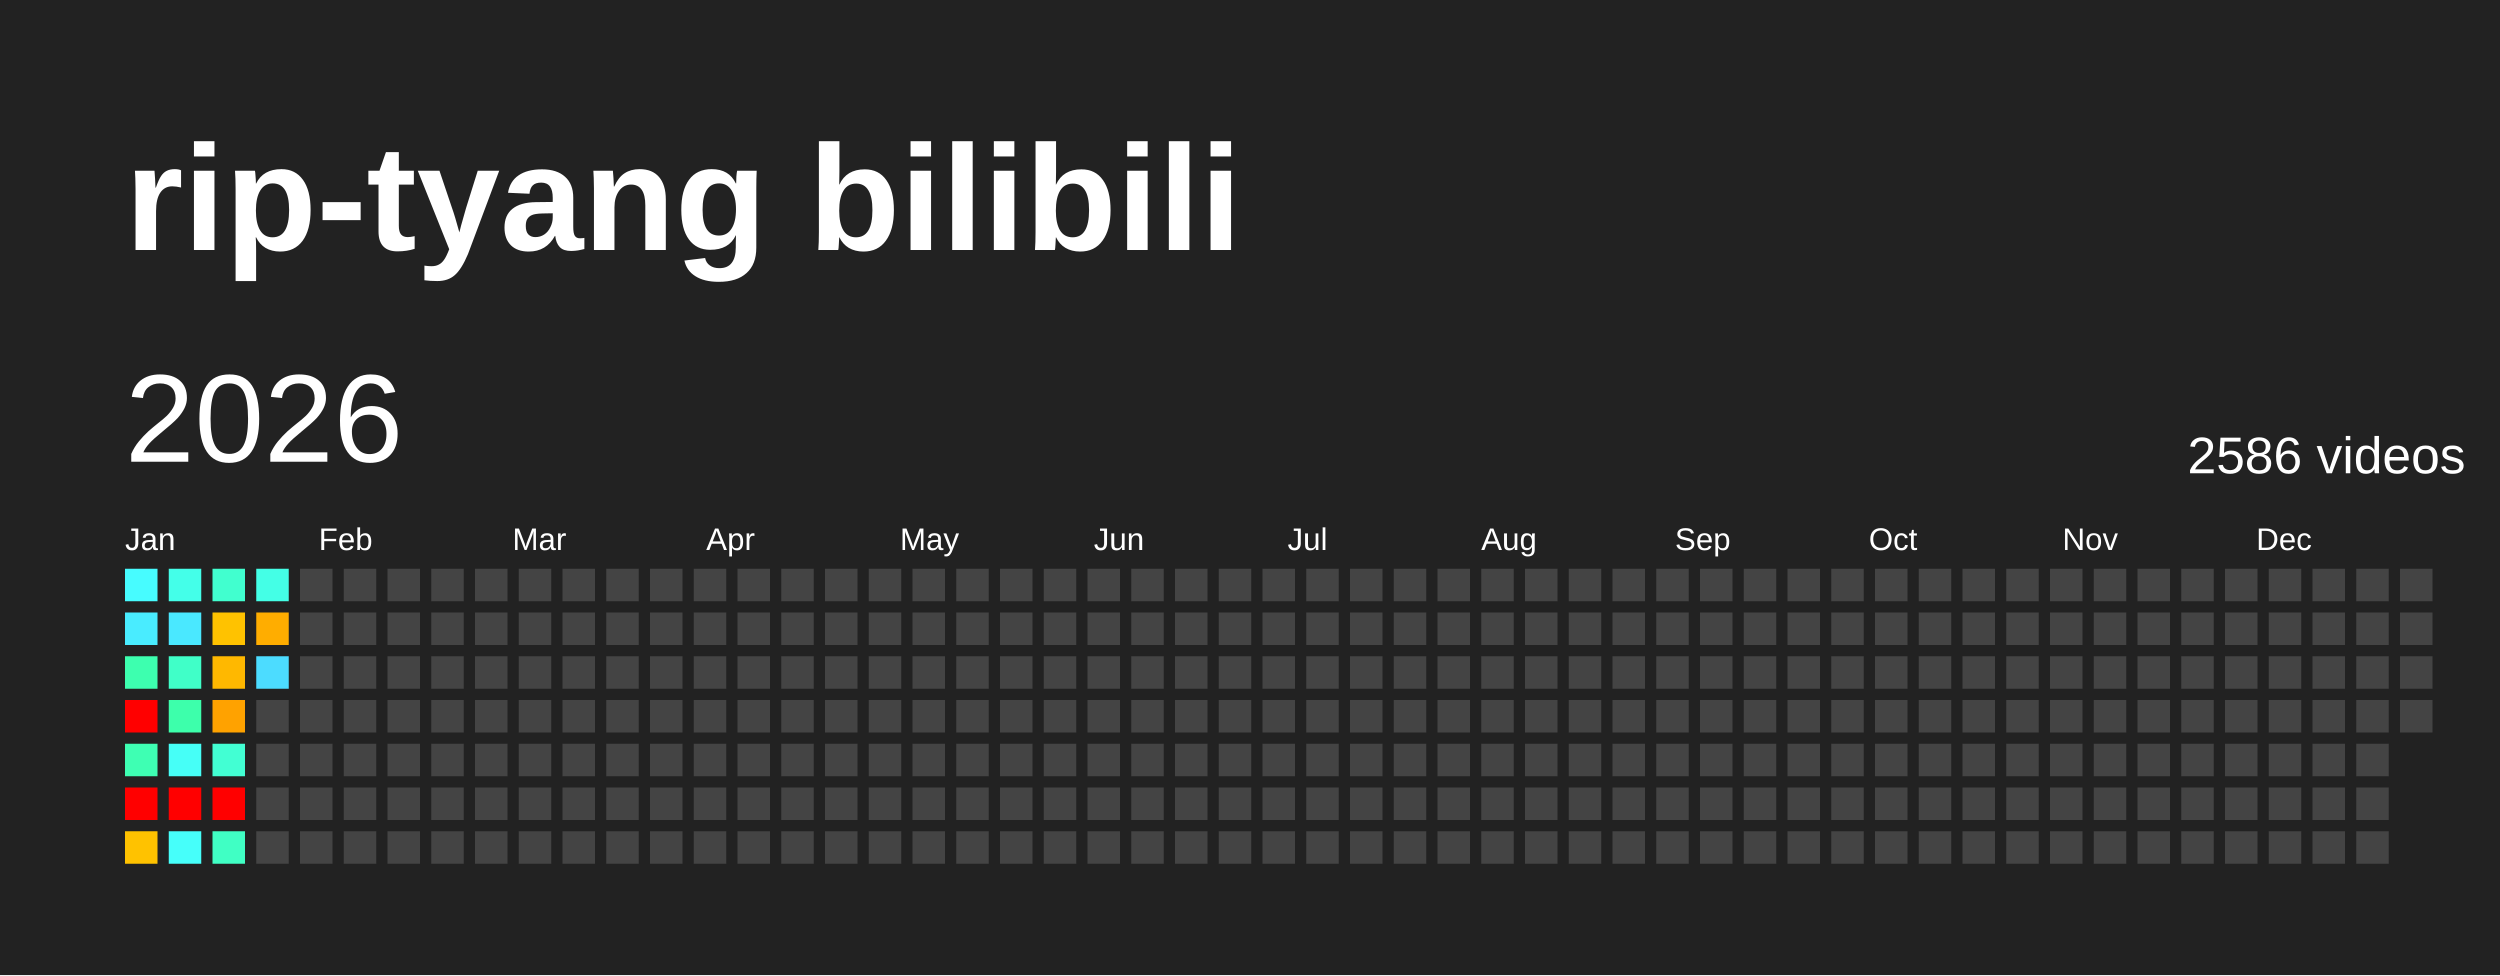
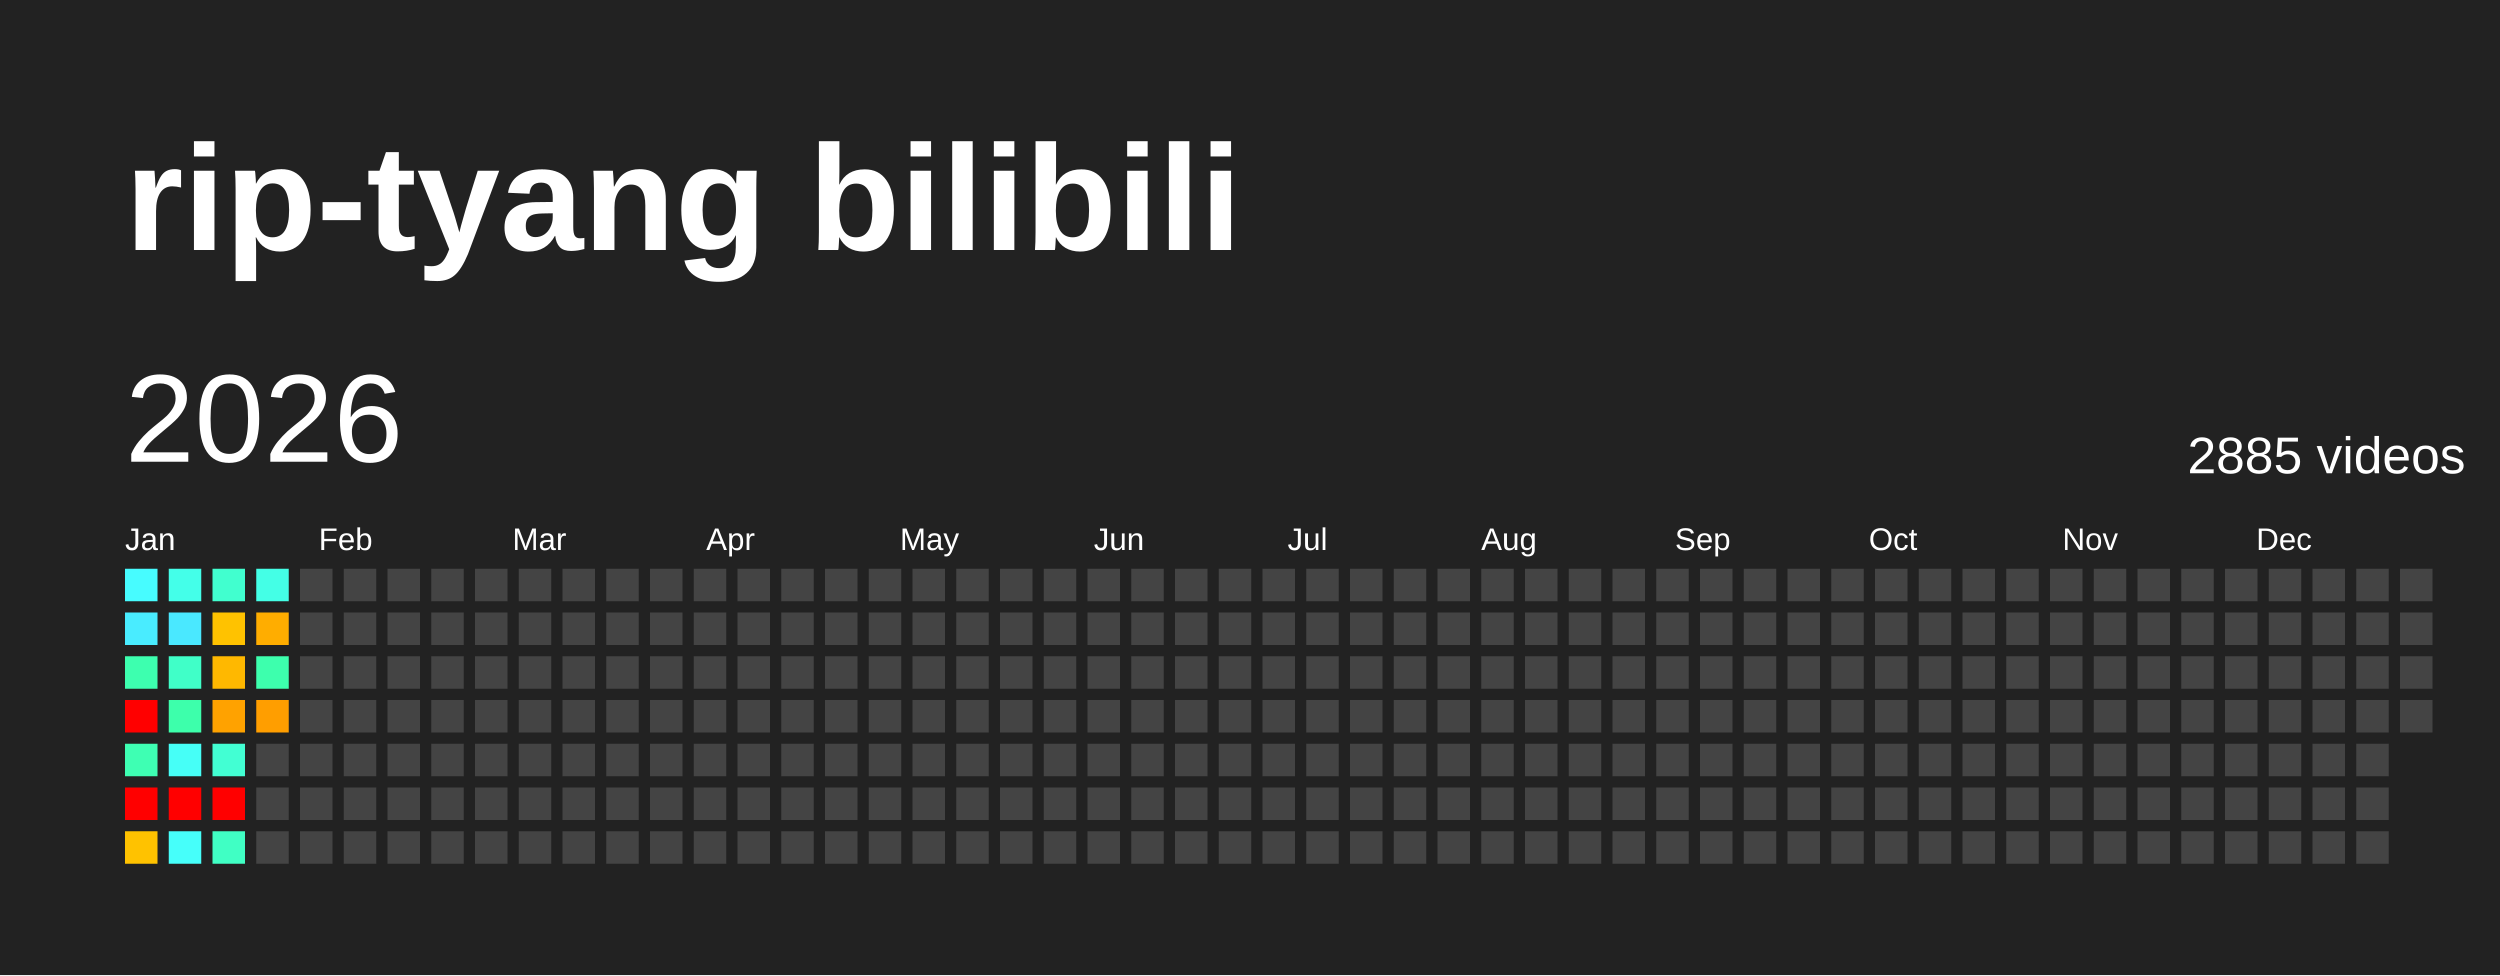
<svg xmlns="http://www.w3.org/2000/svg" baseProfile="full" height="78mm" version="1.1" viewBox="0,0,200,78" width="200mm">
  <defs />
  <rect fill="#222222" height="78" width="200" x="0" y="0" />
  <text fill="#FFFFFF" style="font-size:12px; font-family:Arial; font-weight:bold;" x="10" y="20">rip-tyang bilibili</text>
  <text dominant-baseline="hanging" fill="#FFFFFF" style="font-size:10.0px; font-family:Arial;" x="10" y="30">2026</text>
-   <text dominant-baseline="hanging" fill="#FFFFFF" style="font-size:4.125px; font-family:Arial;" x="175" y="35">2586 videos</text>
+   <text dominant-baseline="hanging" fill="#FFFFFF" style="font-size:4.125px; font-family:Arial;" x="175" y="35">2885 videos</text>
  <text fill="#FFFFFF" style="font-size:2.5px; font-family:Arial" x="10.0" y="44">Jan</text>
  <text fill="#FFFFFF" style="font-size:2.5px; font-family:Arial" x="25.5" y="44">Feb</text>
  <text fill="#FFFFFF" style="font-size:2.5px; font-family:Arial" x="41.0" y="44">Mar</text>
  <text fill="#FFFFFF" style="font-size:2.5px; font-family:Arial" x="56.5" y="44">Apr</text>
  <text fill="#FFFFFF" style="font-size:2.5px; font-family:Arial" x="72.0" y="44">May</text>
  <text fill="#FFFFFF" style="font-size:2.5px; font-family:Arial" x="87.5" y="44">Jun</text>
  <text fill="#FFFFFF" style="font-size:2.5px; font-family:Arial" x="103.0" y="44">Jul</text>
  <text fill="#FFFFFF" style="font-size:2.5px; font-family:Arial" x="118.5" y="44">Aug</text>
  <text fill="#FFFFFF" style="font-size:2.5px; font-family:Arial" x="134.0" y="44">Sep</text>
  <text fill="#FFFFFF" style="font-size:2.5px; font-family:Arial" x="149.5" y="44">Oct</text>
  <text fill="#FFFFFF" style="font-size:2.5px; font-family:Arial" x="165.0" y="44">Nov</text>
  <text fill="#FFFFFF" style="font-size:2.5px; font-family:Arial" x="180.5" y="44">Dec</text>
  <rect fill="#47fcff" height="2.6" width="2.6" x="10.0" y="45.5" />
  <rect fill="#49ecff" height="2.6" width="2.6" x="10.0" y="49.0" />
  <rect fill="#3dffaf" height="2.6" width="2.6" x="10.0" y="52.5" />
  <rect fill="red" height="2.6" width="2.6" x="10.0" y="56.0" />
  <rect fill="#3effb3" height="2.6" width="2.6" x="10.0" y="59.5" />
  <rect fill="red" height="2.6" width="2.6" x="10.0" y="63.0" />
  <rect fill="#ffc200" height="2.6" width="2.6" x="10.0" y="66.5" />
  <rect fill="#44ffe9" height="2.6" width="2.6" x="13.5" y="45.5" />
  <rect fill="#4ae8ff" height="2.6" width="2.6" x="13.5" y="49.0" />
  <rect fill="#40ffc8" height="2.6" width="2.6" x="13.5" y="52.5" />
  <rect fill="#3dffab" height="2.6" width="2.6" x="13.5" y="56.0" />
  <rect fill="#46fff7" height="2.6" width="2.6" x="13.5" y="59.5" />
  <rect fill="red" height="2.6" width="2.6" x="13.5" y="63.0" />
  <rect fill="#46fffa" height="2.6" width="2.6" x="13.5" y="66.5" />
  <rect fill="#41ffcf" height="2.6" width="2.6" x="17.0" y="45.5" />
  <rect fill="#ffc200" height="2.6" width="2.6" x="17.0" y="49.0" />
  <rect fill="#ffb800" height="2.6" width="2.6" x="17.0" y="52.5" />
  <rect fill="#ffa200" height="2.6" width="2.6" x="17.0" y="56.0" />
  <rect fill="#42ffd3" height="2.6" width="2.6" x="17.0" y="59.5" />
  <rect fill="red" height="2.6" width="2.6" x="17.0" y="63.0" />
  <rect fill="#40ffc4" height="2.6" width="2.6" x="17.0" y="66.5" />
  <rect fill="#44ffe6" height="2.6" width="2.6" x="20.5" y="45.5" />
  <rect fill="#ffad00" height="2.6" width="2.6" x="20.5" y="49.0" />
-   <rect fill="#4cdcff" height="2.6" width="2.6" x="20.5" y="52.5" />
-   <rect fill="#444444" height="2.6" width="2.6" x="20.5" y="56.0" />
+   <rect fill="#3dffad" height="2.6" width="2.6" x="20.5" y="52.5" />
+   <rect fill="#ff9e00" height="2.6" width="2.6" x="20.5" y="56.0" />
  <rect fill="#444444" height="2.6" width="2.6" x="20.5" y="59.5" />
  <rect fill="#444444" height="2.6" width="2.6" x="20.5" y="63.0" />
  <rect fill="#444444" height="2.6" width="2.6" x="20.5" y="66.5" />
  <rect fill="#444444" height="2.6" width="2.6" x="24.0" y="45.5" />
  <rect fill="#444444" height="2.6" width="2.6" x="24.0" y="49.0" />
  <rect fill="#444444" height="2.6" width="2.6" x="24.0" y="52.5" />
  <rect fill="#444444" height="2.6" width="2.6" x="24.0" y="56.0" />
  <rect fill="#444444" height="2.6" width="2.6" x="24.0" y="59.5" />
  <rect fill="#444444" height="2.6" width="2.6" x="24.0" y="63.0" />
  <rect fill="#444444" height="2.6" width="2.6" x="24.0" y="66.5" />
  <rect fill="#444444" height="2.6" width="2.6" x="27.5" y="45.5" />
  <rect fill="#444444" height="2.6" width="2.6" x="27.5" y="49.0" />
  <rect fill="#444444" height="2.6" width="2.6" x="27.5" y="52.5" />
  <rect fill="#444444" height="2.6" width="2.6" x="27.5" y="56.0" />
  <rect fill="#444444" height="2.6" width="2.6" x="27.5" y="59.5" />
  <rect fill="#444444" height="2.6" width="2.6" x="27.5" y="63.0" />
  <rect fill="#444444" height="2.6" width="2.6" x="27.5" y="66.5" />
  <rect fill="#444444" height="2.6" width="2.6" x="31.0" y="45.5" />
  <rect fill="#444444" height="2.6" width="2.6" x="31.0" y="49.0" />
  <rect fill="#444444" height="2.6" width="2.6" x="31.0" y="52.5" />
  <rect fill="#444444" height="2.6" width="2.6" x="31.0" y="56.0" />
  <rect fill="#444444" height="2.6" width="2.6" x="31.0" y="59.5" />
  <rect fill="#444444" height="2.6" width="2.6" x="31.0" y="63.0" />
  <rect fill="#444444" height="2.6" width="2.6" x="31.0" y="66.5" />
  <rect fill="#444444" height="2.6" width="2.6" x="34.5" y="45.5" />
  <rect fill="#444444" height="2.6" width="2.6" x="34.5" y="49.0" />
  <rect fill="#444444" height="2.6" width="2.6" x="34.5" y="52.5" />
  <rect fill="#444444" height="2.6" width="2.6" x="34.5" y="56.0" />
  <rect fill="#444444" height="2.6" width="2.6" x="34.5" y="59.5" />
  <rect fill="#444444" height="2.6" width="2.6" x="34.5" y="63.0" />
  <rect fill="#444444" height="2.6" width="2.6" x="34.5" y="66.5" />
  <rect fill="#444444" height="2.6" width="2.6" x="38.0" y="45.5" />
  <rect fill="#444444" height="2.6" width="2.6" x="38.0" y="49.0" />
  <rect fill="#444444" height="2.6" width="2.6" x="38.0" y="52.5" />
  <rect fill="#444444" height="2.6" width="2.6" x="38.0" y="56.0" />
  <rect fill="#444444" height="2.6" width="2.6" x="38.0" y="59.5" />
  <rect fill="#444444" height="2.6" width="2.6" x="38.0" y="63.0" />
  <rect fill="#444444" height="2.6" width="2.6" x="38.0" y="66.5" />
  <rect fill="#444444" height="2.6" width="2.6" x="41.5" y="45.5" />
  <rect fill="#444444" height="2.6" width="2.6" x="41.5" y="49.0" />
  <rect fill="#444444" height="2.6" width="2.6" x="41.5" y="52.5" />
  <rect fill="#444444" height="2.6" width="2.6" x="41.5" y="56.0" />
  <rect fill="#444444" height="2.6" width="2.6" x="41.5" y="59.5" />
  <rect fill="#444444" height="2.6" width="2.6" x="41.5" y="63.0" />
  <rect fill="#444444" height="2.6" width="2.6" x="41.5" y="66.5" />
  <rect fill="#444444" height="2.6" width="2.6" x="45.0" y="45.5" />
  <rect fill="#444444" height="2.6" width="2.6" x="45.0" y="49.0" />
  <rect fill="#444444" height="2.6" width="2.6" x="45.0" y="52.5" />
  <rect fill="#444444" height="2.6" width="2.6" x="45.0" y="56.0" />
  <rect fill="#444444" height="2.6" width="2.6" x="45.0" y="59.5" />
  <rect fill="#444444" height="2.6" width="2.6" x="45.0" y="63.0" />
  <rect fill="#444444" height="2.6" width="2.6" x="45.0" y="66.5" />
  <rect fill="#444444" height="2.6" width="2.6" x="48.5" y="45.5" />
  <rect fill="#444444" height="2.6" width="2.6" x="48.5" y="49.0" />
  <rect fill="#444444" height="2.6" width="2.6" x="48.5" y="52.5" />
  <rect fill="#444444" height="2.6" width="2.6" x="48.5" y="56.0" />
  <rect fill="#444444" height="2.6" width="2.6" x="48.5" y="59.5" />
  <rect fill="#444444" height="2.6" width="2.6" x="48.5" y="63.0" />
  <rect fill="#444444" height="2.6" width="2.6" x="48.5" y="66.5" />
  <rect fill="#444444" height="2.6" width="2.6" x="52.0" y="45.5" />
  <rect fill="#444444" height="2.6" width="2.6" x="52.0" y="49.0" />
  <rect fill="#444444" height="2.6" width="2.6" x="52.0" y="52.5" />
  <rect fill="#444444" height="2.6" width="2.6" x="52.0" y="56.0" />
  <rect fill="#444444" height="2.6" width="2.6" x="52.0" y="59.5" />
  <rect fill="#444444" height="2.6" width="2.6" x="52.0" y="63.0" />
  <rect fill="#444444" height="2.6" width="2.6" x="52.0" y="66.5" />
  <rect fill="#444444" height="2.6" width="2.6" x="55.5" y="45.5" />
  <rect fill="#444444" height="2.6" width="2.6" x="55.5" y="49.0" />
  <rect fill="#444444" height="2.6" width="2.6" x="55.5" y="52.5" />
  <rect fill="#444444" height="2.6" width="2.6" x="55.5" y="56.0" />
  <rect fill="#444444" height="2.6" width="2.6" x="55.5" y="59.5" />
  <rect fill="#444444" height="2.6" width="2.6" x="55.5" y="63.0" />
  <rect fill="#444444" height="2.6" width="2.6" x="55.5" y="66.5" />
  <rect fill="#444444" height="2.6" width="2.6" x="59.0" y="45.5" />
  <rect fill="#444444" height="2.6" width="2.6" x="59.0" y="49.0" />
  <rect fill="#444444" height="2.6" width="2.6" x="59.0" y="52.5" />
  <rect fill="#444444" height="2.6" width="2.6" x="59.0" y="56.0" />
  <rect fill="#444444" height="2.6" width="2.6" x="59.0" y="59.5" />
  <rect fill="#444444" height="2.6" width="2.6" x="59.0" y="63.0" />
  <rect fill="#444444" height="2.6" width="2.6" x="59.0" y="66.5" />
  <rect fill="#444444" height="2.6" width="2.6" x="62.5" y="45.5" />
  <rect fill="#444444" height="2.6" width="2.6" x="62.5" y="49.0" />
  <rect fill="#444444" height="2.6" width="2.6" x="62.5" y="52.5" />
  <rect fill="#444444" height="2.6" width="2.6" x="62.5" y="56.0" />
  <rect fill="#444444" height="2.6" width="2.6" x="62.5" y="59.5" />
  <rect fill="#444444" height="2.6" width="2.6" x="62.5" y="63.0" />
  <rect fill="#444444" height="2.6" width="2.6" x="62.5" y="66.5" />
  <rect fill="#444444" height="2.6" width="2.6" x="66.0" y="45.5" />
  <rect fill="#444444" height="2.6" width="2.6" x="66.0" y="49.0" />
  <rect fill="#444444" height="2.6" width="2.6" x="66.0" y="52.5" />
  <rect fill="#444444" height="2.6" width="2.6" x="66.0" y="56.0" />
  <rect fill="#444444" height="2.6" width="2.6" x="66.0" y="59.5" />
  <rect fill="#444444" height="2.6" width="2.6" x="66.0" y="63.0" />
  <rect fill="#444444" height="2.6" width="2.6" x="66.0" y="66.5" />
  <rect fill="#444444" height="2.6" width="2.6" x="69.5" y="45.5" />
  <rect fill="#444444" height="2.6" width="2.6" x="69.5" y="49.0" />
  <rect fill="#444444" height="2.6" width="2.6" x="69.5" y="52.5" />
  <rect fill="#444444" height="2.6" width="2.6" x="69.5" y="56.0" />
  <rect fill="#444444" height="2.6" width="2.6" x="69.5" y="59.5" />
  <rect fill="#444444" height="2.6" width="2.6" x="69.5" y="63.0" />
  <rect fill="#444444" height="2.6" width="2.6" x="69.5" y="66.5" />
  <rect fill="#444444" height="2.6" width="2.6" x="73.0" y="45.5" />
  <rect fill="#444444" height="2.6" width="2.6" x="73.0" y="49.0" />
  <rect fill="#444444" height="2.6" width="2.6" x="73.0" y="52.5" />
  <rect fill="#444444" height="2.6" width="2.6" x="73.0" y="56.0" />
  <rect fill="#444444" height="2.6" width="2.6" x="73.0" y="59.5" />
  <rect fill="#444444" height="2.6" width="2.6" x="73.0" y="63.0" />
  <rect fill="#444444" height="2.6" width="2.6" x="73.0" y="66.5" />
  <rect fill="#444444" height="2.6" width="2.6" x="76.5" y="45.5" />
  <rect fill="#444444" height="2.6" width="2.6" x="76.5" y="49.0" />
  <rect fill="#444444" height="2.6" width="2.6" x="76.5" y="52.5" />
  <rect fill="#444444" height="2.6" width="2.6" x="76.5" y="56.0" />
  <rect fill="#444444" height="2.6" width="2.6" x="76.5" y="59.5" />
  <rect fill="#444444" height="2.6" width="2.6" x="76.5" y="63.0" />
  <rect fill="#444444" height="2.6" width="2.6" x="76.5" y="66.5" />
  <rect fill="#444444" height="2.6" width="2.6" x="80.0" y="45.5" />
  <rect fill="#444444" height="2.6" width="2.6" x="80.0" y="49.0" />
  <rect fill="#444444" height="2.6" width="2.6" x="80.0" y="52.5" />
  <rect fill="#444444" height="2.6" width="2.6" x="80.0" y="56.0" />
  <rect fill="#444444" height="2.6" width="2.6" x="80.0" y="59.5" />
  <rect fill="#444444" height="2.6" width="2.6" x="80.0" y="63.0" />
  <rect fill="#444444" height="2.6" width="2.6" x="80.0" y="66.5" />
  <rect fill="#444444" height="2.6" width="2.6" x="83.5" y="45.5" />
  <rect fill="#444444" height="2.6" width="2.6" x="83.5" y="49.0" />
  <rect fill="#444444" height="2.6" width="2.6" x="83.5" y="52.5" />
  <rect fill="#444444" height="2.6" width="2.6" x="83.5" y="56.0" />
  <rect fill="#444444" height="2.6" width="2.6" x="83.5" y="59.5" />
  <rect fill="#444444" height="2.6" width="2.6" x="83.5" y="63.0" />
  <rect fill="#444444" height="2.6" width="2.6" x="83.5" y="66.5" />
  <rect fill="#444444" height="2.6" width="2.6" x="87.0" y="45.5" />
  <rect fill="#444444" height="2.6" width="2.6" x="87.0" y="49.0" />
  <rect fill="#444444" height="2.6" width="2.6" x="87.0" y="52.5" />
  <rect fill="#444444" height="2.6" width="2.6" x="87.0" y="56.0" />
  <rect fill="#444444" height="2.6" width="2.6" x="87.0" y="59.5" />
  <rect fill="#444444" height="2.6" width="2.6" x="87.0" y="63.0" />
  <rect fill="#444444" height="2.6" width="2.6" x="87.0" y="66.5" />
  <rect fill="#444444" height="2.6" width="2.6" x="90.5" y="45.5" />
  <rect fill="#444444" height="2.6" width="2.6" x="90.5" y="49.0" />
  <rect fill="#444444" height="2.6" width="2.6" x="90.5" y="52.5" />
  <rect fill="#444444" height="2.6" width="2.6" x="90.5" y="56.0" />
  <rect fill="#444444" height="2.6" width="2.6" x="90.5" y="59.5" />
  <rect fill="#444444" height="2.6" width="2.6" x="90.5" y="63.0" />
  <rect fill="#444444" height="2.6" width="2.6" x="90.5" y="66.5" />
  <rect fill="#444444" height="2.6" width="2.6" x="94.0" y="45.5" />
  <rect fill="#444444" height="2.6" width="2.6" x="94.0" y="49.0" />
  <rect fill="#444444" height="2.6" width="2.6" x="94.0" y="52.5" />
  <rect fill="#444444" height="2.6" width="2.6" x="94.0" y="56.0" />
  <rect fill="#444444" height="2.6" width="2.6" x="94.0" y="59.5" />
  <rect fill="#444444" height="2.6" width="2.6" x="94.0" y="63.0" />
  <rect fill="#444444" height="2.6" width="2.6" x="94.0" y="66.5" />
  <rect fill="#444444" height="2.6" width="2.6" x="97.5" y="45.5" />
  <rect fill="#444444" height="2.6" width="2.6" x="97.5" y="49.0" />
  <rect fill="#444444" height="2.6" width="2.6" x="97.5" y="52.5" />
  <rect fill="#444444" height="2.6" width="2.6" x="97.5" y="56.0" />
  <rect fill="#444444" height="2.6" width="2.6" x="97.5" y="59.5" />
  <rect fill="#444444" height="2.6" width="2.6" x="97.5" y="63.0" />
  <rect fill="#444444" height="2.6" width="2.6" x="97.5" y="66.5" />
  <rect fill="#444444" height="2.6" width="2.6" x="101.0" y="45.5" />
  <rect fill="#444444" height="2.6" width="2.6" x="101.0" y="49.0" />
  <rect fill="#444444" height="2.6" width="2.6" x="101.0" y="52.5" />
  <rect fill="#444444" height="2.6" width="2.6" x="101.0" y="56.0" />
  <rect fill="#444444" height="2.6" width="2.6" x="101.0" y="59.5" />
  <rect fill="#444444" height="2.6" width="2.6" x="101.0" y="63.0" />
  <rect fill="#444444" height="2.6" width="2.6" x="101.0" y="66.5" />
  <rect fill="#444444" height="2.6" width="2.6" x="104.5" y="45.5" />
  <rect fill="#444444" height="2.6" width="2.6" x="104.5" y="49.0" />
  <rect fill="#444444" height="2.6" width="2.6" x="104.5" y="52.5" />
  <rect fill="#444444" height="2.6" width="2.6" x="104.5" y="56.0" />
  <rect fill="#444444" height="2.6" width="2.6" x="104.5" y="59.5" />
  <rect fill="#444444" height="2.6" width="2.6" x="104.5" y="63.0" />
  <rect fill="#444444" height="2.6" width="2.6" x="104.5" y="66.5" />
  <rect fill="#444444" height="2.6" width="2.6" x="108.0" y="45.5" />
  <rect fill="#444444" height="2.6" width="2.6" x="108.0" y="49.0" />
  <rect fill="#444444" height="2.6" width="2.6" x="108.0" y="52.5" />
  <rect fill="#444444" height="2.6" width="2.6" x="108.0" y="56.0" />
  <rect fill="#444444" height="2.6" width="2.6" x="108.0" y="59.5" />
  <rect fill="#444444" height="2.6" width="2.6" x="108.0" y="63.0" />
  <rect fill="#444444" height="2.6" width="2.6" x="108.0" y="66.5" />
  <rect fill="#444444" height="2.6" width="2.6" x="111.5" y="45.5" />
  <rect fill="#444444" height="2.6" width="2.6" x="111.5" y="49.0" />
  <rect fill="#444444" height="2.6" width="2.6" x="111.5" y="52.5" />
  <rect fill="#444444" height="2.6" width="2.6" x="111.5" y="56.0" />
  <rect fill="#444444" height="2.6" width="2.6" x="111.5" y="59.5" />
  <rect fill="#444444" height="2.6" width="2.6" x="111.5" y="63.0" />
  <rect fill="#444444" height="2.6" width="2.6" x="111.5" y="66.5" />
  <rect fill="#444444" height="2.6" width="2.6" x="115.0" y="45.5" />
  <rect fill="#444444" height="2.6" width="2.6" x="115.0" y="49.0" />
  <rect fill="#444444" height="2.6" width="2.6" x="115.0" y="52.5" />
  <rect fill="#444444" height="2.6" width="2.6" x="115.0" y="56.0" />
  <rect fill="#444444" height="2.6" width="2.6" x="115.0" y="59.5" />
  <rect fill="#444444" height="2.6" width="2.6" x="115.0" y="63.0" />
  <rect fill="#444444" height="2.6" width="2.6" x="115.0" y="66.5" />
  <rect fill="#444444" height="2.6" width="2.6" x="118.5" y="45.5" />
  <rect fill="#444444" height="2.6" width="2.6" x="118.5" y="49.0" />
  <rect fill="#444444" height="2.6" width="2.6" x="118.5" y="52.5" />
  <rect fill="#444444" height="2.6" width="2.6" x="118.5" y="56.0" />
  <rect fill="#444444" height="2.6" width="2.6" x="118.5" y="59.5" />
  <rect fill="#444444" height="2.6" width="2.6" x="118.5" y="63.0" />
  <rect fill="#444444" height="2.6" width="2.6" x="118.5" y="66.5" />
  <rect fill="#444444" height="2.6" width="2.6" x="122.0" y="45.5" />
  <rect fill="#444444" height="2.6" width="2.6" x="122.0" y="49.0" />
  <rect fill="#444444" height="2.6" width="2.6" x="122.0" y="52.5" />
  <rect fill="#444444" height="2.6" width="2.6" x="122.0" y="56.0" />
  <rect fill="#444444" height="2.6" width="2.6" x="122.0" y="59.5" />
  <rect fill="#444444" height="2.6" width="2.6" x="122.0" y="63.0" />
  <rect fill="#444444" height="2.6" width="2.6" x="122.0" y="66.5" />
  <rect fill="#444444" height="2.6" width="2.6" x="125.5" y="45.5" />
  <rect fill="#444444" height="2.6" width="2.6" x="125.5" y="49.0" />
  <rect fill="#444444" height="2.6" width="2.6" x="125.5" y="52.5" />
  <rect fill="#444444" height="2.6" width="2.6" x="125.5" y="56.0" />
  <rect fill="#444444" height="2.6" width="2.6" x="125.5" y="59.5" />
  <rect fill="#444444" height="2.6" width="2.6" x="125.5" y="63.0" />
  <rect fill="#444444" height="2.6" width="2.6" x="125.5" y="66.5" />
  <rect fill="#444444" height="2.6" width="2.6" x="129.0" y="45.5" />
  <rect fill="#444444" height="2.6" width="2.6" x="129.0" y="49.0" />
  <rect fill="#444444" height="2.6" width="2.6" x="129.0" y="52.5" />
  <rect fill="#444444" height="2.6" width="2.6" x="129.0" y="56.0" />
  <rect fill="#444444" height="2.6" width="2.6" x="129.0" y="59.5" />
  <rect fill="#444444" height="2.6" width="2.6" x="129.0" y="63.0" />
  <rect fill="#444444" height="2.6" width="2.6" x="129.0" y="66.5" />
  <rect fill="#444444" height="2.6" width="2.6" x="132.5" y="45.5" />
  <rect fill="#444444" height="2.6" width="2.6" x="132.5" y="49.0" />
  <rect fill="#444444" height="2.6" width="2.6" x="132.5" y="52.5" />
  <rect fill="#444444" height="2.6" width="2.6" x="132.5" y="56.0" />
  <rect fill="#444444" height="2.6" width="2.6" x="132.5" y="59.5" />
  <rect fill="#444444" height="2.6" width="2.6" x="132.5" y="63.0" />
  <rect fill="#444444" height="2.6" width="2.6" x="132.5" y="66.5" />
  <rect fill="#444444" height="2.6" width="2.6" x="136.0" y="45.5" />
  <rect fill="#444444" height="2.6" width="2.6" x="136.0" y="49.0" />
  <rect fill="#444444" height="2.6" width="2.6" x="136.0" y="52.5" />
  <rect fill="#444444" height="2.6" width="2.6" x="136.0" y="56.0" />
  <rect fill="#444444" height="2.6" width="2.6" x="136.0" y="59.5" />
  <rect fill="#444444" height="2.6" width="2.6" x="136.0" y="63.0" />
  <rect fill="#444444" height="2.6" width="2.6" x="136.0" y="66.5" />
  <rect fill="#444444" height="2.6" width="2.6" x="139.5" y="45.5" />
  <rect fill="#444444" height="2.6" width="2.6" x="139.5" y="49.0" />
  <rect fill="#444444" height="2.6" width="2.6" x="139.5" y="52.5" />
  <rect fill="#444444" height="2.6" width="2.6" x="139.5" y="56.0" />
  <rect fill="#444444" height="2.6" width="2.6" x="139.5" y="59.5" />
  <rect fill="#444444" height="2.6" width="2.6" x="139.5" y="63.0" />
  <rect fill="#444444" height="2.6" width="2.6" x="139.5" y="66.5" />
  <rect fill="#444444" height="2.6" width="2.6" x="143.0" y="45.5" />
  <rect fill="#444444" height="2.6" width="2.6" x="143.0" y="49.0" />
  <rect fill="#444444" height="2.6" width="2.6" x="143.0" y="52.5" />
  <rect fill="#444444" height="2.6" width="2.6" x="143.0" y="56.0" />
  <rect fill="#444444" height="2.6" width="2.6" x="143.0" y="59.5" />
  <rect fill="#444444" height="2.6" width="2.6" x="143.0" y="63.0" />
  <rect fill="#444444" height="2.6" width="2.6" x="143.0" y="66.5" />
  <rect fill="#444444" height="2.6" width="2.6" x="146.5" y="45.5" />
  <rect fill="#444444" height="2.6" width="2.6" x="146.5" y="49.0" />
  <rect fill="#444444" height="2.6" width="2.6" x="146.5" y="52.5" />
  <rect fill="#444444" height="2.6" width="2.6" x="146.5" y="56.0" />
  <rect fill="#444444" height="2.6" width="2.6" x="146.5" y="59.5" />
  <rect fill="#444444" height="2.6" width="2.6" x="146.5" y="63.0" />
  <rect fill="#444444" height="2.6" width="2.6" x="146.5" y="66.5" />
  <rect fill="#444444" height="2.6" width="2.6" x="150.0" y="45.5" />
  <rect fill="#444444" height="2.6" width="2.6" x="150.0" y="49.0" />
  <rect fill="#444444" height="2.6" width="2.6" x="150.0" y="52.5" />
  <rect fill="#444444" height="2.6" width="2.6" x="150.0" y="56.0" />
  <rect fill="#444444" height="2.6" width="2.6" x="150.0" y="59.5" />
  <rect fill="#444444" height="2.6" width="2.6" x="150.0" y="63.0" />
  <rect fill="#444444" height="2.6" width="2.6" x="150.0" y="66.5" />
  <rect fill="#444444" height="2.6" width="2.6" x="153.5" y="45.5" />
  <rect fill="#444444" height="2.6" width="2.6" x="153.5" y="49.0" />
  <rect fill="#444444" height="2.6" width="2.6" x="153.5" y="52.5" />
  <rect fill="#444444" height="2.6" width="2.6" x="153.5" y="56.0" />
  <rect fill="#444444" height="2.6" width="2.6" x="153.5" y="59.5" />
  <rect fill="#444444" height="2.6" width="2.6" x="153.5" y="63.0" />
  <rect fill="#444444" height="2.6" width="2.6" x="153.5" y="66.5" />
  <rect fill="#444444" height="2.6" width="2.6" x="157.0" y="45.5" />
  <rect fill="#444444" height="2.6" width="2.6" x="157.0" y="49.0" />
  <rect fill="#444444" height="2.6" width="2.6" x="157.0" y="52.5" />
  <rect fill="#444444" height="2.6" width="2.6" x="157.0" y="56.0" />
  <rect fill="#444444" height="2.6" width="2.6" x="157.0" y="59.5" />
  <rect fill="#444444" height="2.6" width="2.6" x="157.0" y="63.0" />
  <rect fill="#444444" height="2.6" width="2.6" x="157.0" y="66.5" />
  <rect fill="#444444" height="2.6" width="2.6" x="160.5" y="45.5" />
  <rect fill="#444444" height="2.6" width="2.6" x="160.5" y="49.0" />
  <rect fill="#444444" height="2.6" width="2.6" x="160.5" y="52.5" />
  <rect fill="#444444" height="2.6" width="2.6" x="160.5" y="56.0" />
  <rect fill="#444444" height="2.6" width="2.6" x="160.5" y="59.5" />
  <rect fill="#444444" height="2.6" width="2.6" x="160.5" y="63.0" />
  <rect fill="#444444" height="2.6" width="2.6" x="160.5" y="66.5" />
  <rect fill="#444444" height="2.6" width="2.6" x="164.0" y="45.5" />
  <rect fill="#444444" height="2.6" width="2.6" x="164.0" y="49.0" />
  <rect fill="#444444" height="2.6" width="2.6" x="164.0" y="52.5" />
  <rect fill="#444444" height="2.6" width="2.6" x="164.0" y="56.0" />
  <rect fill="#444444" height="2.6" width="2.6" x="164.0" y="59.5" />
  <rect fill="#444444" height="2.6" width="2.6" x="164.0" y="63.0" />
  <rect fill="#444444" height="2.6" width="2.6" x="164.0" y="66.5" />
  <rect fill="#444444" height="2.6" width="2.6" x="167.5" y="45.5" />
  <rect fill="#444444" height="2.6" width="2.6" x="167.5" y="49.0" />
  <rect fill="#444444" height="2.6" width="2.6" x="167.5" y="52.5" />
  <rect fill="#444444" height="2.6" width="2.6" x="167.5" y="56.0" />
  <rect fill="#444444" height="2.6" width="2.6" x="167.5" y="59.5" />
  <rect fill="#444444" height="2.6" width="2.6" x="167.5" y="63.0" />
  <rect fill="#444444" height="2.6" width="2.6" x="167.5" y="66.5" />
  <rect fill="#444444" height="2.6" width="2.6" x="171.0" y="45.5" />
  <rect fill="#444444" height="2.6" width="2.6" x="171.0" y="49.0" />
  <rect fill="#444444" height="2.6" width="2.6" x="171.0" y="52.5" />
  <rect fill="#444444" height="2.6" width="2.6" x="171.0" y="56.0" />
  <rect fill="#444444" height="2.6" width="2.6" x="171.0" y="59.5" />
  <rect fill="#444444" height="2.6" width="2.6" x="171.0" y="63.0" />
  <rect fill="#444444" height="2.6" width="2.6" x="171.0" y="66.5" />
  <rect fill="#444444" height="2.6" width="2.6" x="174.5" y="45.5" />
  <rect fill="#444444" height="2.6" width="2.6" x="174.5" y="49.0" />
  <rect fill="#444444" height="2.6" width="2.6" x="174.5" y="52.5" />
  <rect fill="#444444" height="2.6" width="2.6" x="174.5" y="56.0" />
  <rect fill="#444444" height="2.6" width="2.6" x="174.5" y="59.5" />
  <rect fill="#444444" height="2.6" width="2.6" x="174.5" y="63.0" />
  <rect fill="#444444" height="2.6" width="2.6" x="174.5" y="66.5" />
  <rect fill="#444444" height="2.6" width="2.6" x="178.0" y="45.5" />
  <rect fill="#444444" height="2.6" width="2.6" x="178.0" y="49.0" />
  <rect fill="#444444" height="2.6" width="2.6" x="178.0" y="52.5" />
  <rect fill="#444444" height="2.6" width="2.6" x="178.0" y="56.0" />
  <rect fill="#444444" height="2.6" width="2.6" x="178.0" y="59.5" />
  <rect fill="#444444" height="2.6" width="2.6" x="178.0" y="63.0" />
  <rect fill="#444444" height="2.6" width="2.6" x="178.0" y="66.5" />
  <rect fill="#444444" height="2.6" width="2.6" x="181.5" y="45.5" />
  <rect fill="#444444" height="2.6" width="2.6" x="181.5" y="49.0" />
  <rect fill="#444444" height="2.6" width="2.6" x="181.5" y="52.5" />
  <rect fill="#444444" height="2.6" width="2.6" x="181.5" y="56.0" />
  <rect fill="#444444" height="2.6" width="2.6" x="181.5" y="59.5" />
  <rect fill="#444444" height="2.6" width="2.6" x="181.5" y="63.0" />
  <rect fill="#444444" height="2.6" width="2.6" x="181.5" y="66.5" />
  <rect fill="#444444" height="2.6" width="2.6" x="185.0" y="45.5" />
  <rect fill="#444444" height="2.6" width="2.6" x="185.0" y="49.0" />
  <rect fill="#444444" height="2.6" width="2.6" x="185.0" y="52.5" />
  <rect fill="#444444" height="2.6" width="2.6" x="185.0" y="56.0" />
  <rect fill="#444444" height="2.6" width="2.6" x="185.0" y="59.5" />
  <rect fill="#444444" height="2.6" width="2.6" x="185.0" y="63.0" />
  <rect fill="#444444" height="2.6" width="2.6" x="185.0" y="66.5" />
  <rect fill="#444444" height="2.6" width="2.6" x="188.5" y="45.5" />
  <rect fill="#444444" height="2.6" width="2.6" x="188.5" y="49.0" />
  <rect fill="#444444" height="2.6" width="2.6" x="188.5" y="52.5" />
  <rect fill="#444444" height="2.6" width="2.6" x="188.5" y="56.0" />
  <rect fill="#444444" height="2.6" width="2.6" x="188.5" y="59.5" />
  <rect fill="#444444" height="2.6" width="2.6" x="188.5" y="63.0" />
  <rect fill="#444444" height="2.6" width="2.6" x="188.5" y="66.5" />
  <rect fill="#444444" height="2.6" width="2.6" x="192.0" y="45.5" />
  <rect fill="#444444" height="2.6" width="2.6" x="192.0" y="49.0" />
  <rect fill="#444444" height="2.6" width="2.6" x="192.0" y="52.5" />
  <rect fill="#444444" height="2.6" width="2.6" x="192.0" y="56.0" />
</svg>
